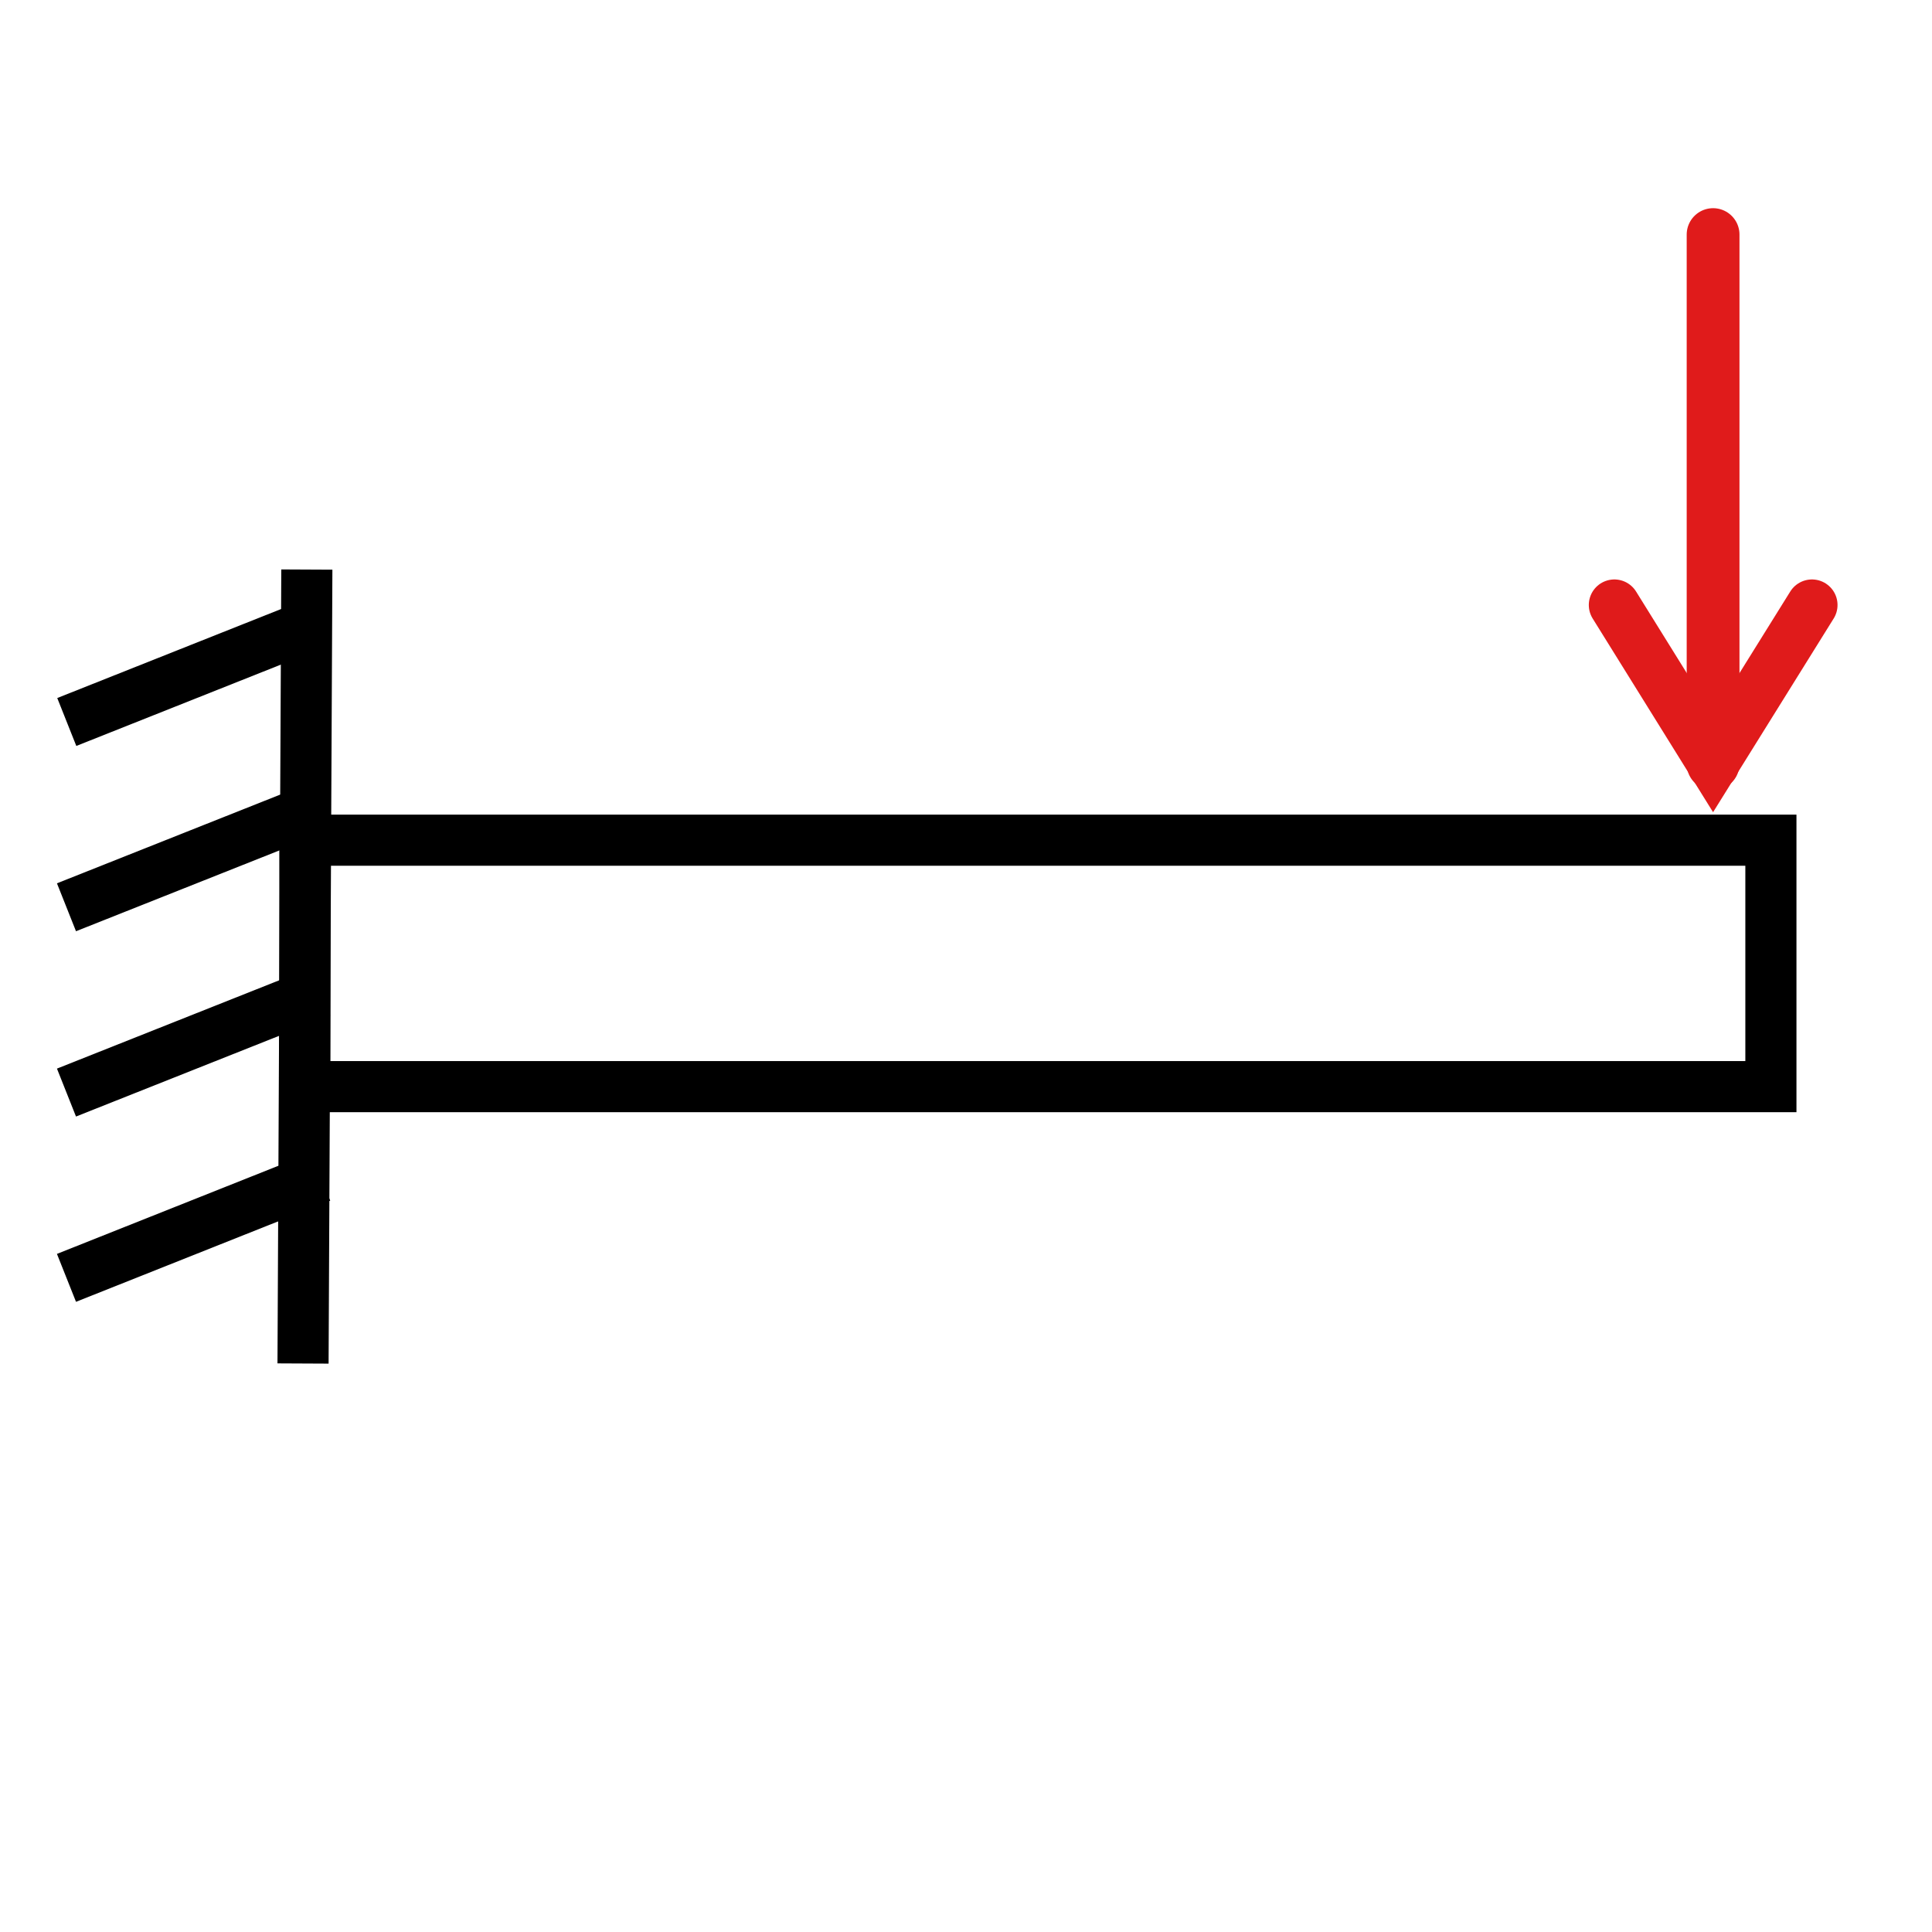
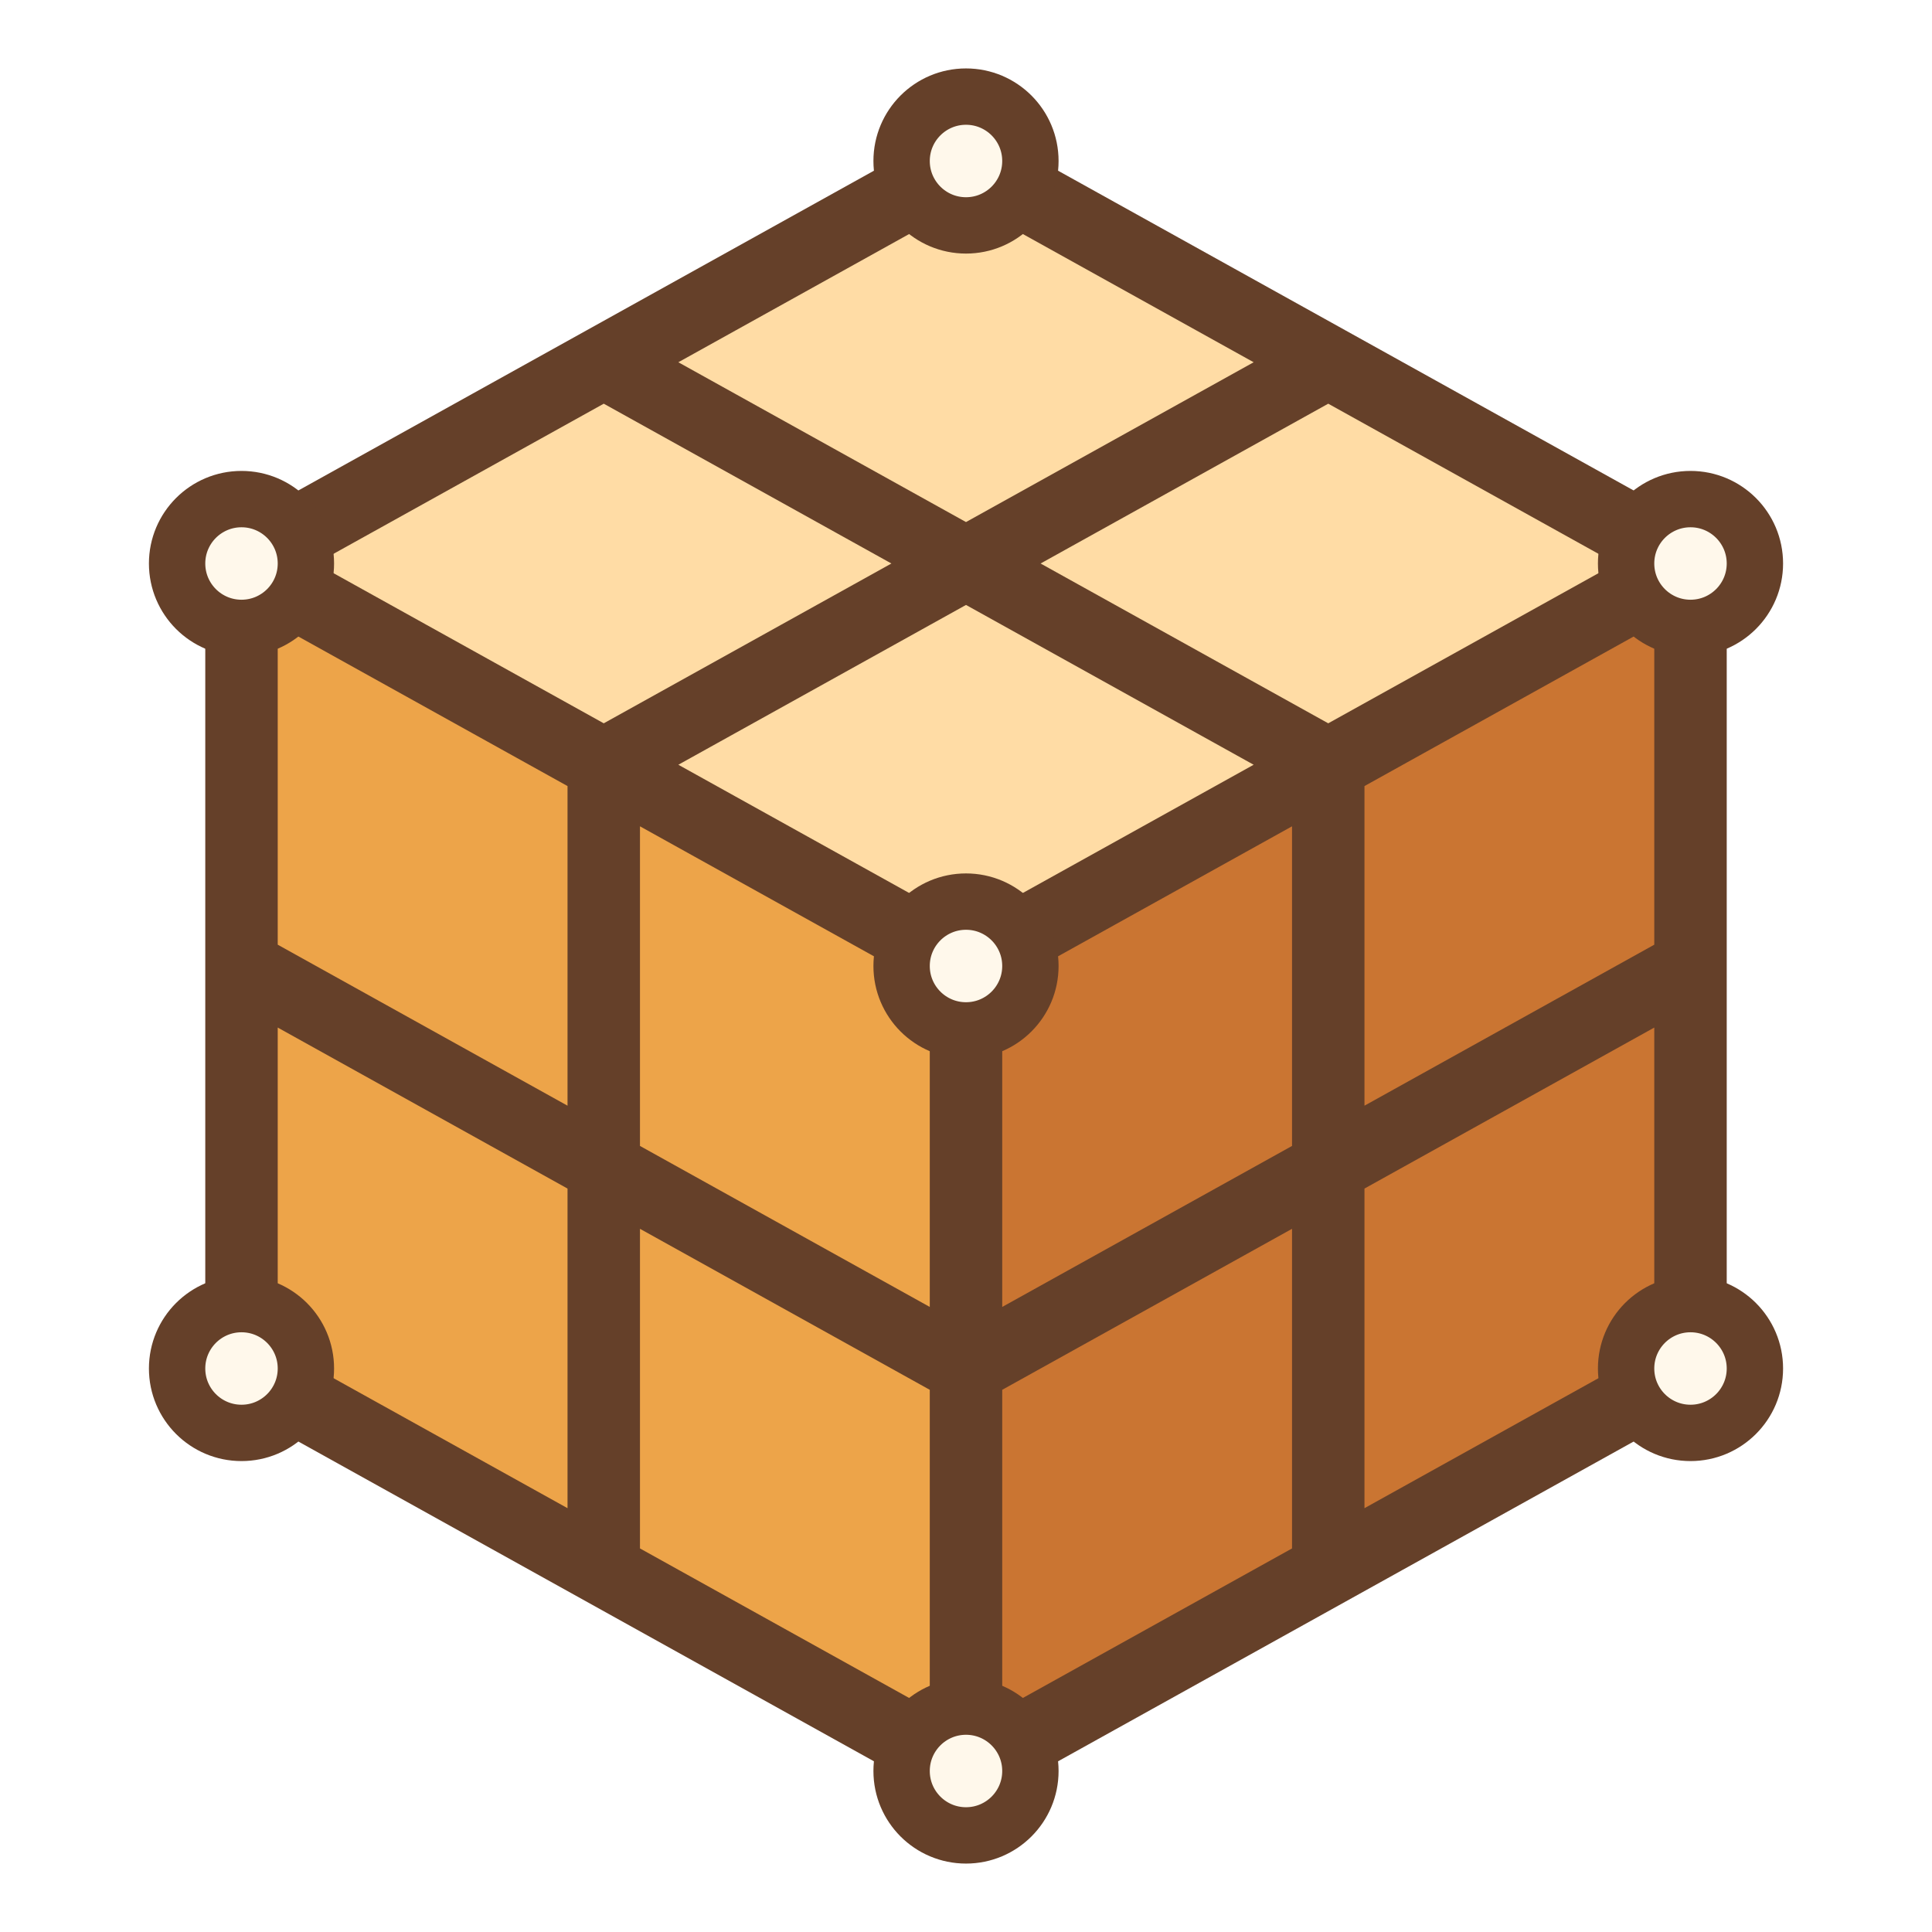
- <svg xmlns="http://www.w3.org/2000/svg" xmlns:xlink="http://www.w3.org/1999/xlink" width="48" height="48" viewBox="0 0 12.7 12.7" version="1.1" id="svg5">
-   <defs id="defs2">
-     <linearGradient id="linearGradient5532">
-       <stop style="stop-color:#d3f300;stop-opacity:1;" offset="0" id="stop5530" />
-     </linearGradient>
-     <linearGradient id="linearGradient5486">
-       <stop style="stop-color:#2041ff;stop-opacity:1;" offset="0" id="stop5482" />
-       <stop style="stop-color:#ff3535;stop-opacity:1;" offset="1" id="stop5484" />
-     </linearGradient>
-     <rect x="6.298" y="19.992" width="26.384" height="15.154" id="rect1322" />
-     <linearGradient xlink:href="#linearGradient5486" id="linearGradient5488" x1="0.529" y1="6.35" x2="12.171" y2="6.35" gradientUnits="userSpaceOnUse" />
-     <linearGradient xlink:href="#linearGradient5532" id="linearGradient5534" x1="6.897" y1="26.241" x2="30.978" y2="26.241" gradientUnits="userSpaceOnUse" />
-   </defs>
-   <g id="layer2" style="fill-opacity:1;fill:url(#linearGradient5488)">
-     <path style="fill:#000000;stroke:#000000;stroke-width:0.336;stroke-dasharray:none;stroke-opacity:1" d="M 2.017,3.744 1.992,8.963" id="path4715" />
-     <path style="fill:#000000;stroke:#000000;stroke-width:0.339;stroke-dasharray:none;stroke-opacity:1" d="M 2.109,4.082 0.439,4.746" id="path4733" />
-     <path style="fill:#000000;fill-opacity:1;stroke:#000000;stroke-width:0.339;stroke-dasharray:none;stroke-opacity:1" d="M 2.108,5.3 0.437,5.964" id="path4733-3" />
-     <path style="fill:#000000;fill-opacity:1;stroke:#000000;stroke-width:0.339;stroke-dasharray:none;stroke-opacity:1" d="M 2.108,6.518 0.437,7.182" id="path4733-6" />
-     <path style="fill:#000000;fill-opacity:1;stroke:#000000;stroke-width:0.339;stroke-dasharray:none;stroke-opacity:1" d="M 2.108,7.735 0.437,8.4" id="path4733-7" />
-     <rect style="fill:none;stroke:#000000;stroke-width:0.336;stroke-dasharray:none;stroke-opacity:1" id="rect5697" width="9.637" height="1.62" x="2.004" y="5.523" />
-     <path style="fill:none;stroke:#e01b1b;stroke-width:0.347;stroke-linecap:round;stroke-dasharray:none;stroke-opacity:1" d="M 11.261,1.542 V 5.021" id="path5720" />
-     <path style="fill:none;stroke:#e01b1b;stroke-width:0.336;stroke-linecap:round;stroke-dasharray:none;stroke-opacity:1" d="M 11.911,3.977 11.261,5.021 10.612,3.977" id="path5825" />
+ <svg xmlns="http://www.w3.org/2000/svg" width="24" height="24" viewBox="0 0 24 24" role="img">
+   <path d="m3 7 9-5 9 5-9 5Z" fill="#ffdca5" />
+   <path d="m3 7 9 5v10l-9-5Z" fill="#eda449" />
+   <path d="m12 12 9-5v10l-9 5Z" fill="#ca7532" />
+   <g fill="none" stroke="#654029" stroke-width=".9" stroke-linejoin="round">
+     <path d="m3 7 9-5 9 5v10l-9 5-9-5Z M3 7l9 5 9-5M12 12v10M7.5 4.5l9 5v10M16.5 4.5l-9 5v10M3 12l9 5 9-5" />
+   </g>
+   <g fill="#fff8eb" stroke="#654029" stroke-width=".7">
+     <circle cx="3" cy="7" r=".8" />
+     <circle cx="12" cy="2" r=".8" />
+     <circle cx="21" cy="7" r=".8" />
+     <circle cx="12" cy="12" r=".8" />
+     <circle cx="3" cy="17" r=".8" />
+     <circle cx="21" cy="17" r=".8" />
+     <circle cx="12" cy="22" r=".8" />
  </g>
</svg>
